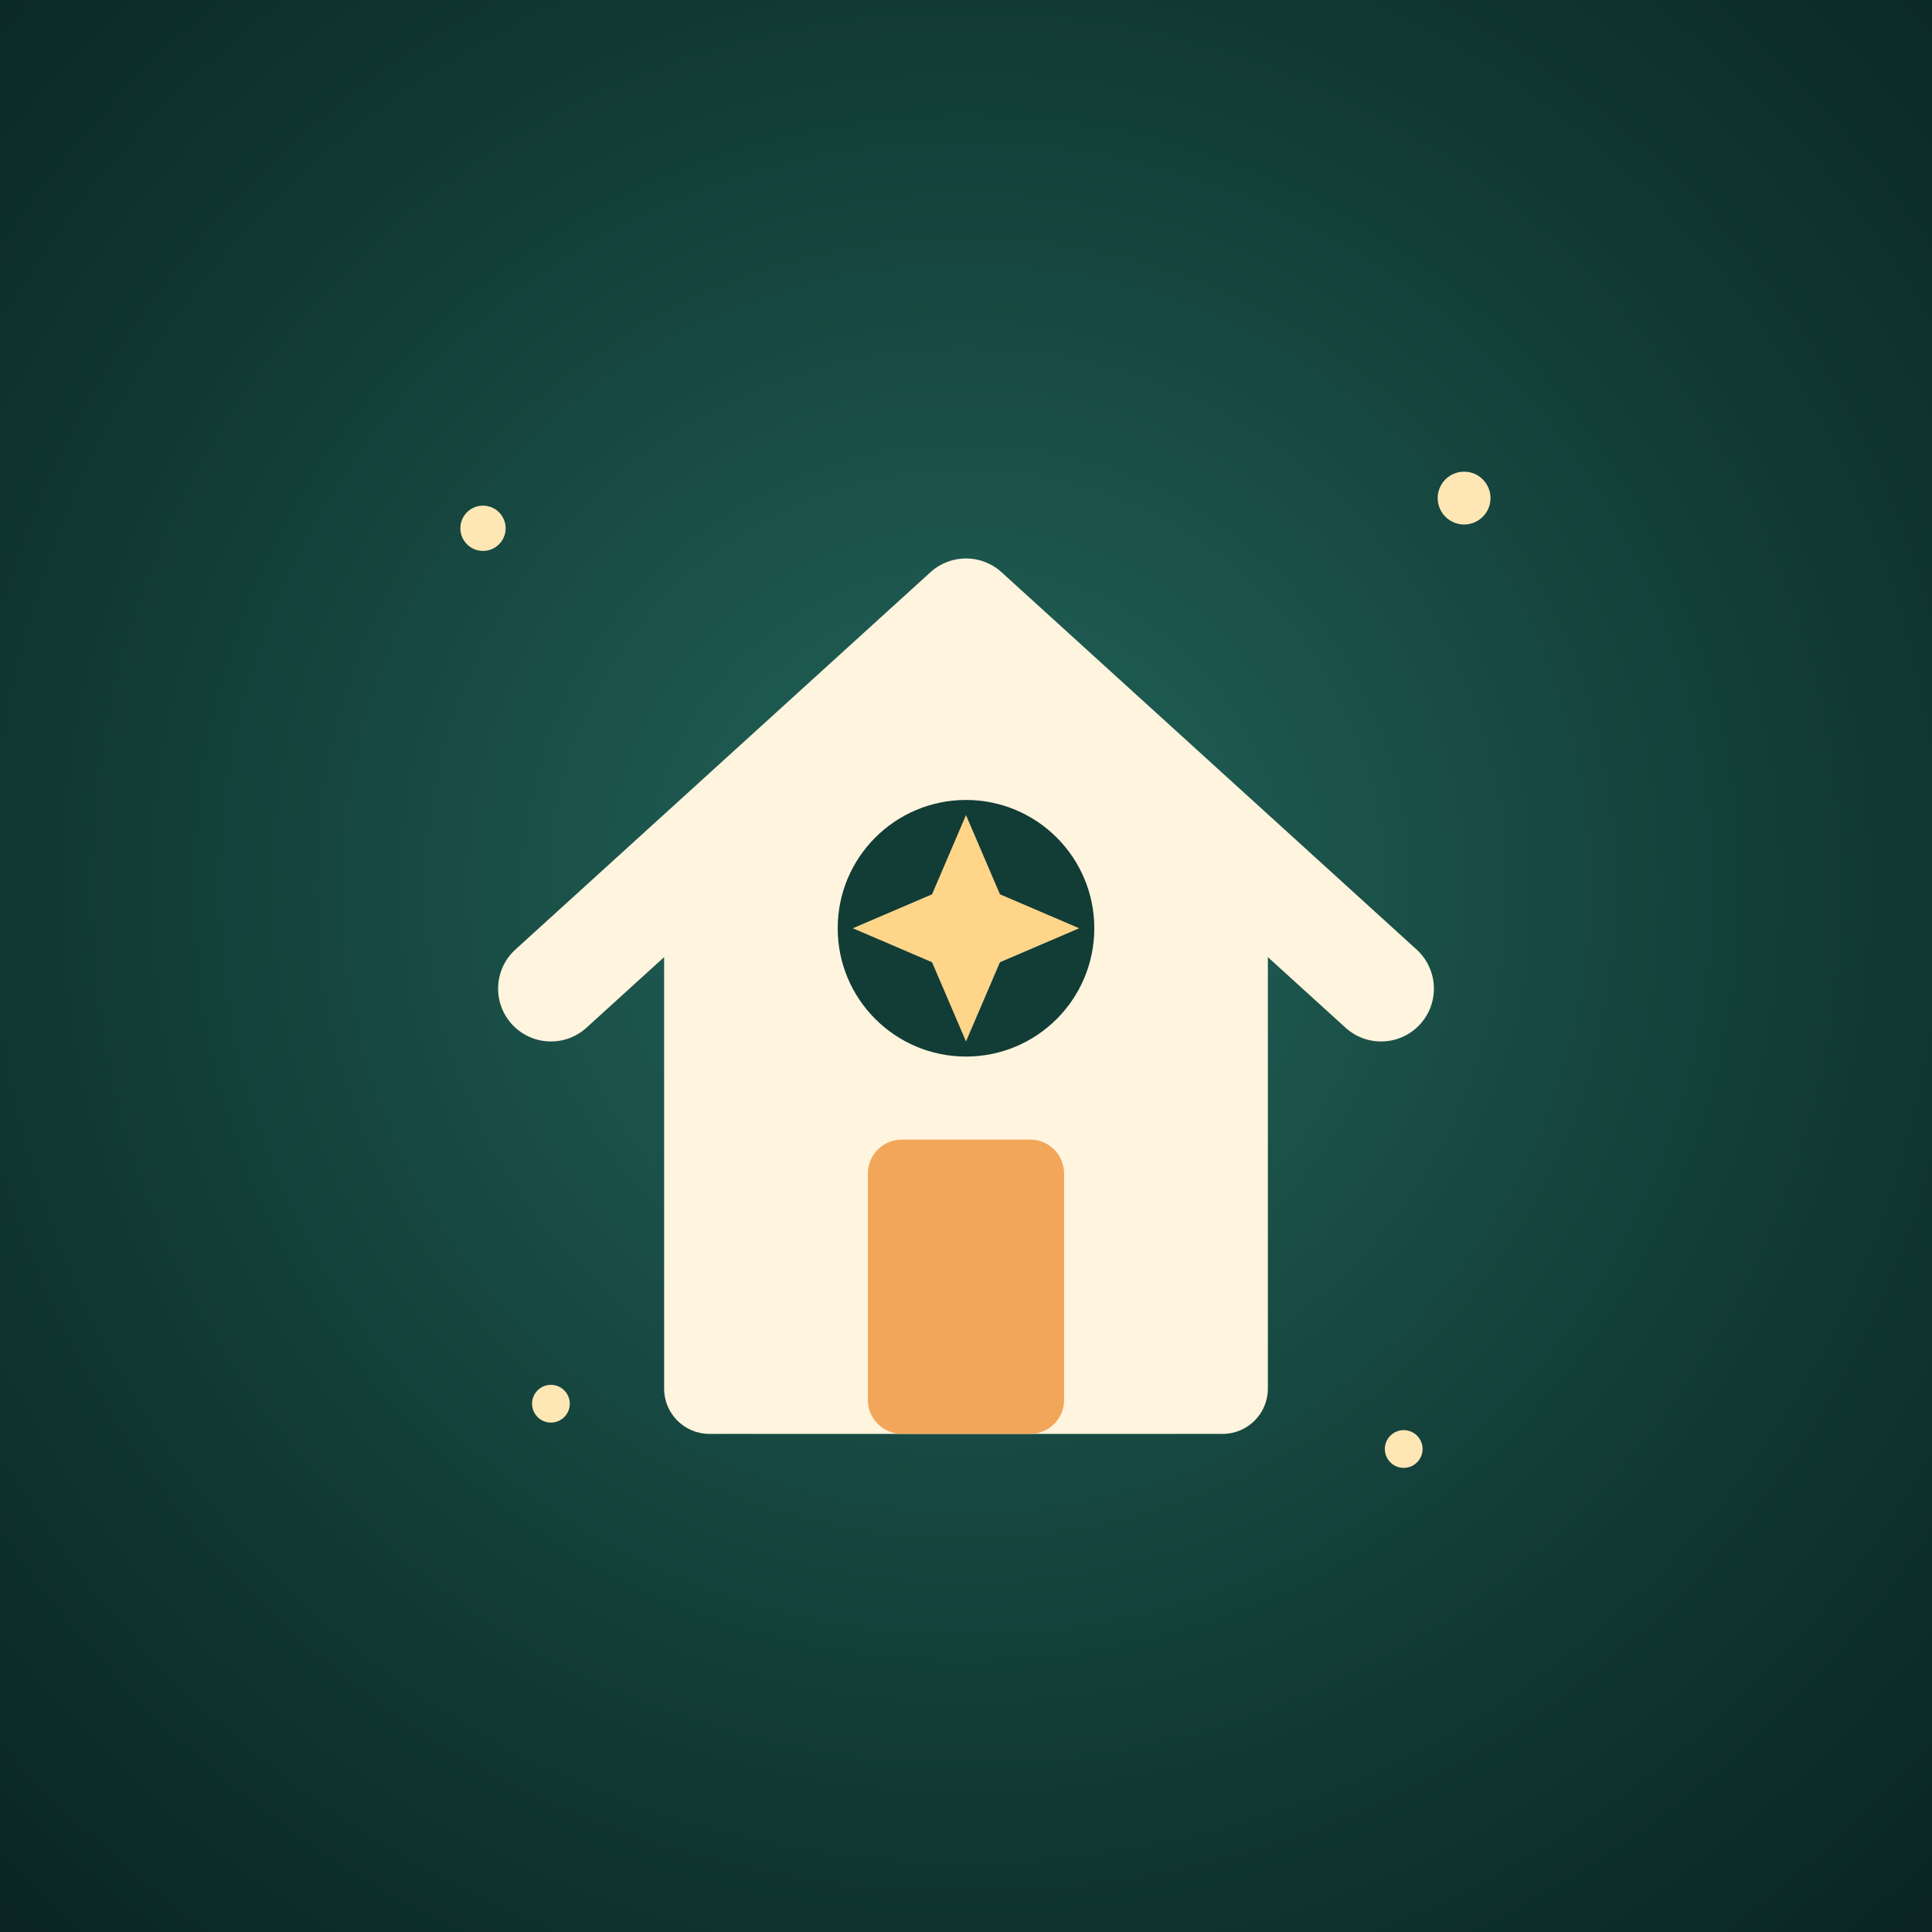
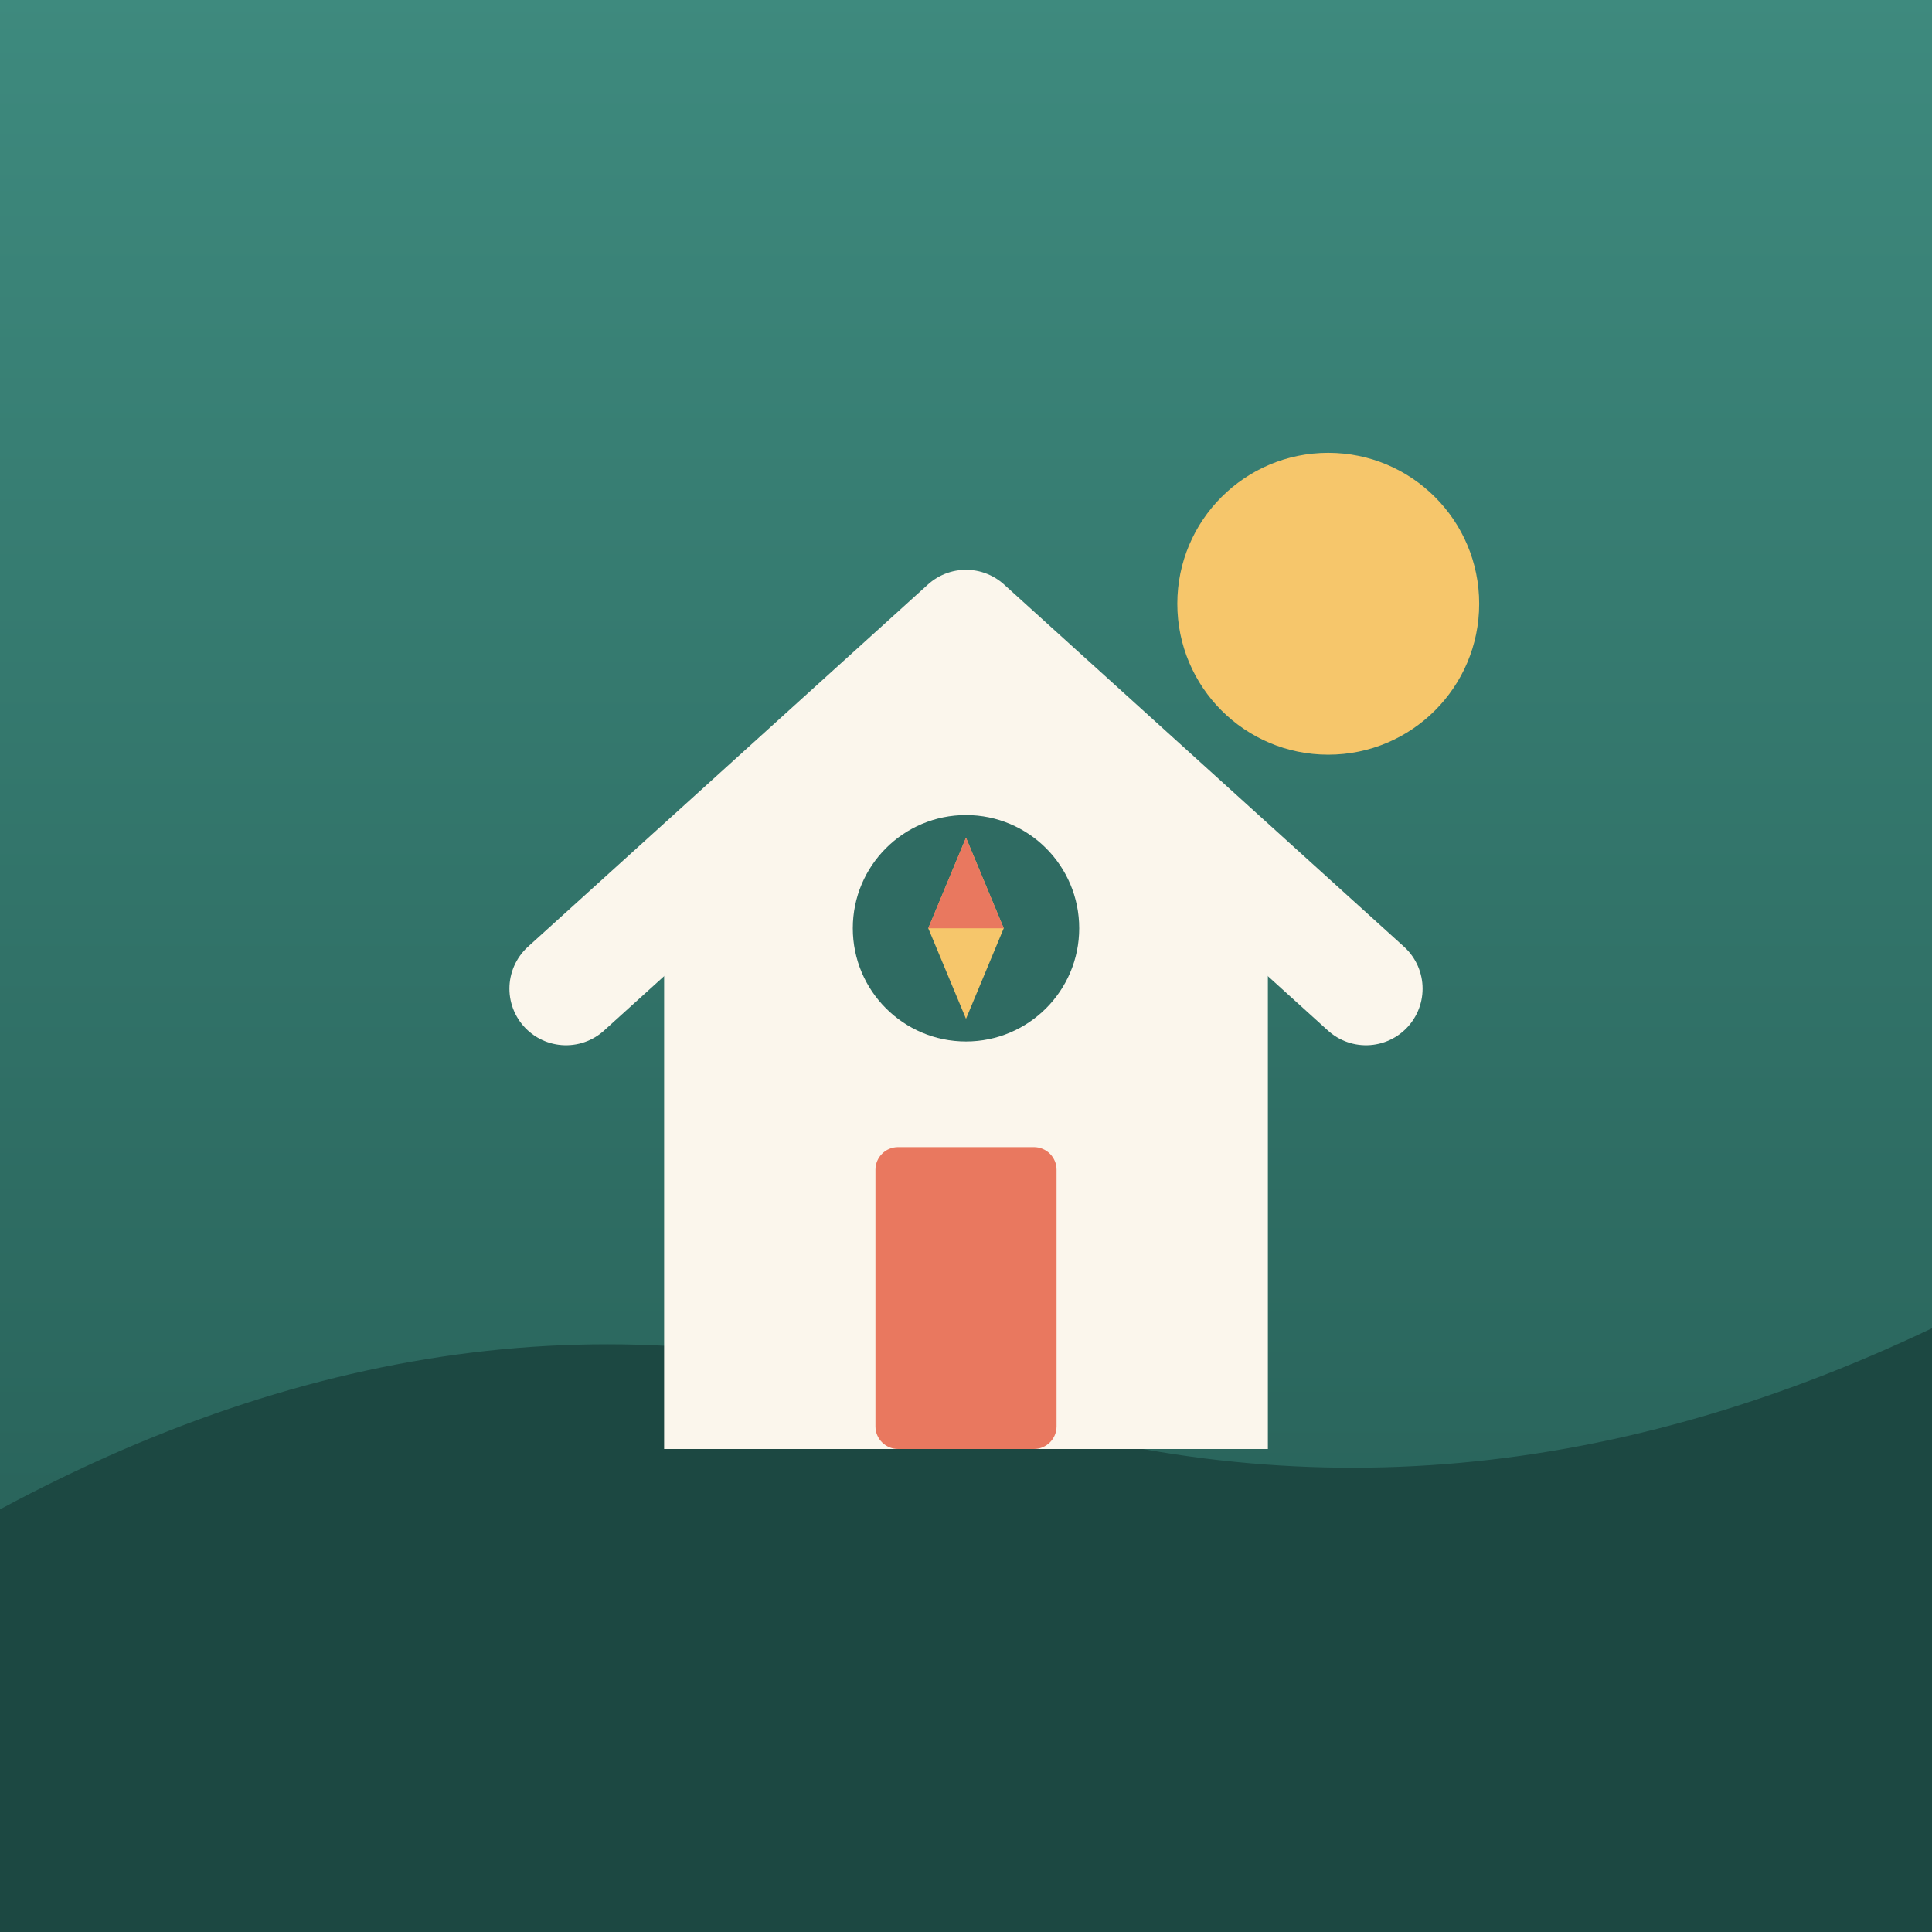
<svg xmlns="http://www.w3.org/2000/svg" viewBox="0 0 512 512">
  <defs>
-     <radialGradient id="bg" cx="50%" cy="46%" r="72%">
-       <stop offset="0" stop-color="#22655B" />
-       <stop offset="0.6" stop-color="#123C36" />
-       <stop offset="1" stop-color="#0A2522" />
-     </radialGradient>
+     <linearGradient id="bg" x1="0" y1="0" x2="0" y2="1">
+       <stop offset="0" stop-color="#3E8A7E" />
+       <stop offset="1" stop-color="#245A52" />
+     </linearGradient>
  </defs>
  <rect width="512" height="512" fill="url(#bg)" />
-   <g fill="#FFE7B5">
-     <circle cx="128" cy="140" r="6" />
-     <circle cx="388" cy="132" r="7" />
-     <circle cx="146" cy="372" r="5" />
-     <circle cx="372" cy="384" r="5" />
-   </g>
-   <path d="M146 262 L256 162 L366 262" fill="none" stroke="#FFF4DD" stroke-width="28" stroke-linecap="round" stroke-linejoin="round" />
-   <path d="M176 246 V368 a12 12 0 0 0 12 12 H324 a12 12 0 0 0 12 -12 V246 L256 175Z" fill="#FFF4DD" />
-   <rect x="230" y="302" width="52" height="78" rx="9" fill="#F2A65A" />
-   <circle cx="256" cy="246" r="34" fill="#123C36" />
-   <path d="M256 216 L265 237 L286 246 L265 255 L256 276 L247 255 L226 246 L247 237Z" fill="#FFD58A" />
+   <circle cx="352" cy="160" r="40" fill="#F6C66B" />
+   <path d="M0 400 Q130 330 256 372 T512 352 V512 H0Z" fill="#1C4842" />
+   <path d="M150 262 L256 166 L362 262" fill="none" stroke="#FBF6EC" stroke-width="30" stroke-linecap="round" stroke-linejoin="round" />
+   <path d="M176 252 V384 H336 V252 L256 180Z" fill="#FBF6EC" />
+   <rect x="232" y="304" width="48" height="80" rx="6" fill="#E9785F" />
+   <circle cx="256" cy="246" r="30" fill="#2F6B62" />
+   <path d="M256 222 L266 246 L256 270 L246 246Z" fill="#F6C66B" />
+   <path d="M256 222 L266 246 L246 246Z" fill="#E9785F" />
</svg>
